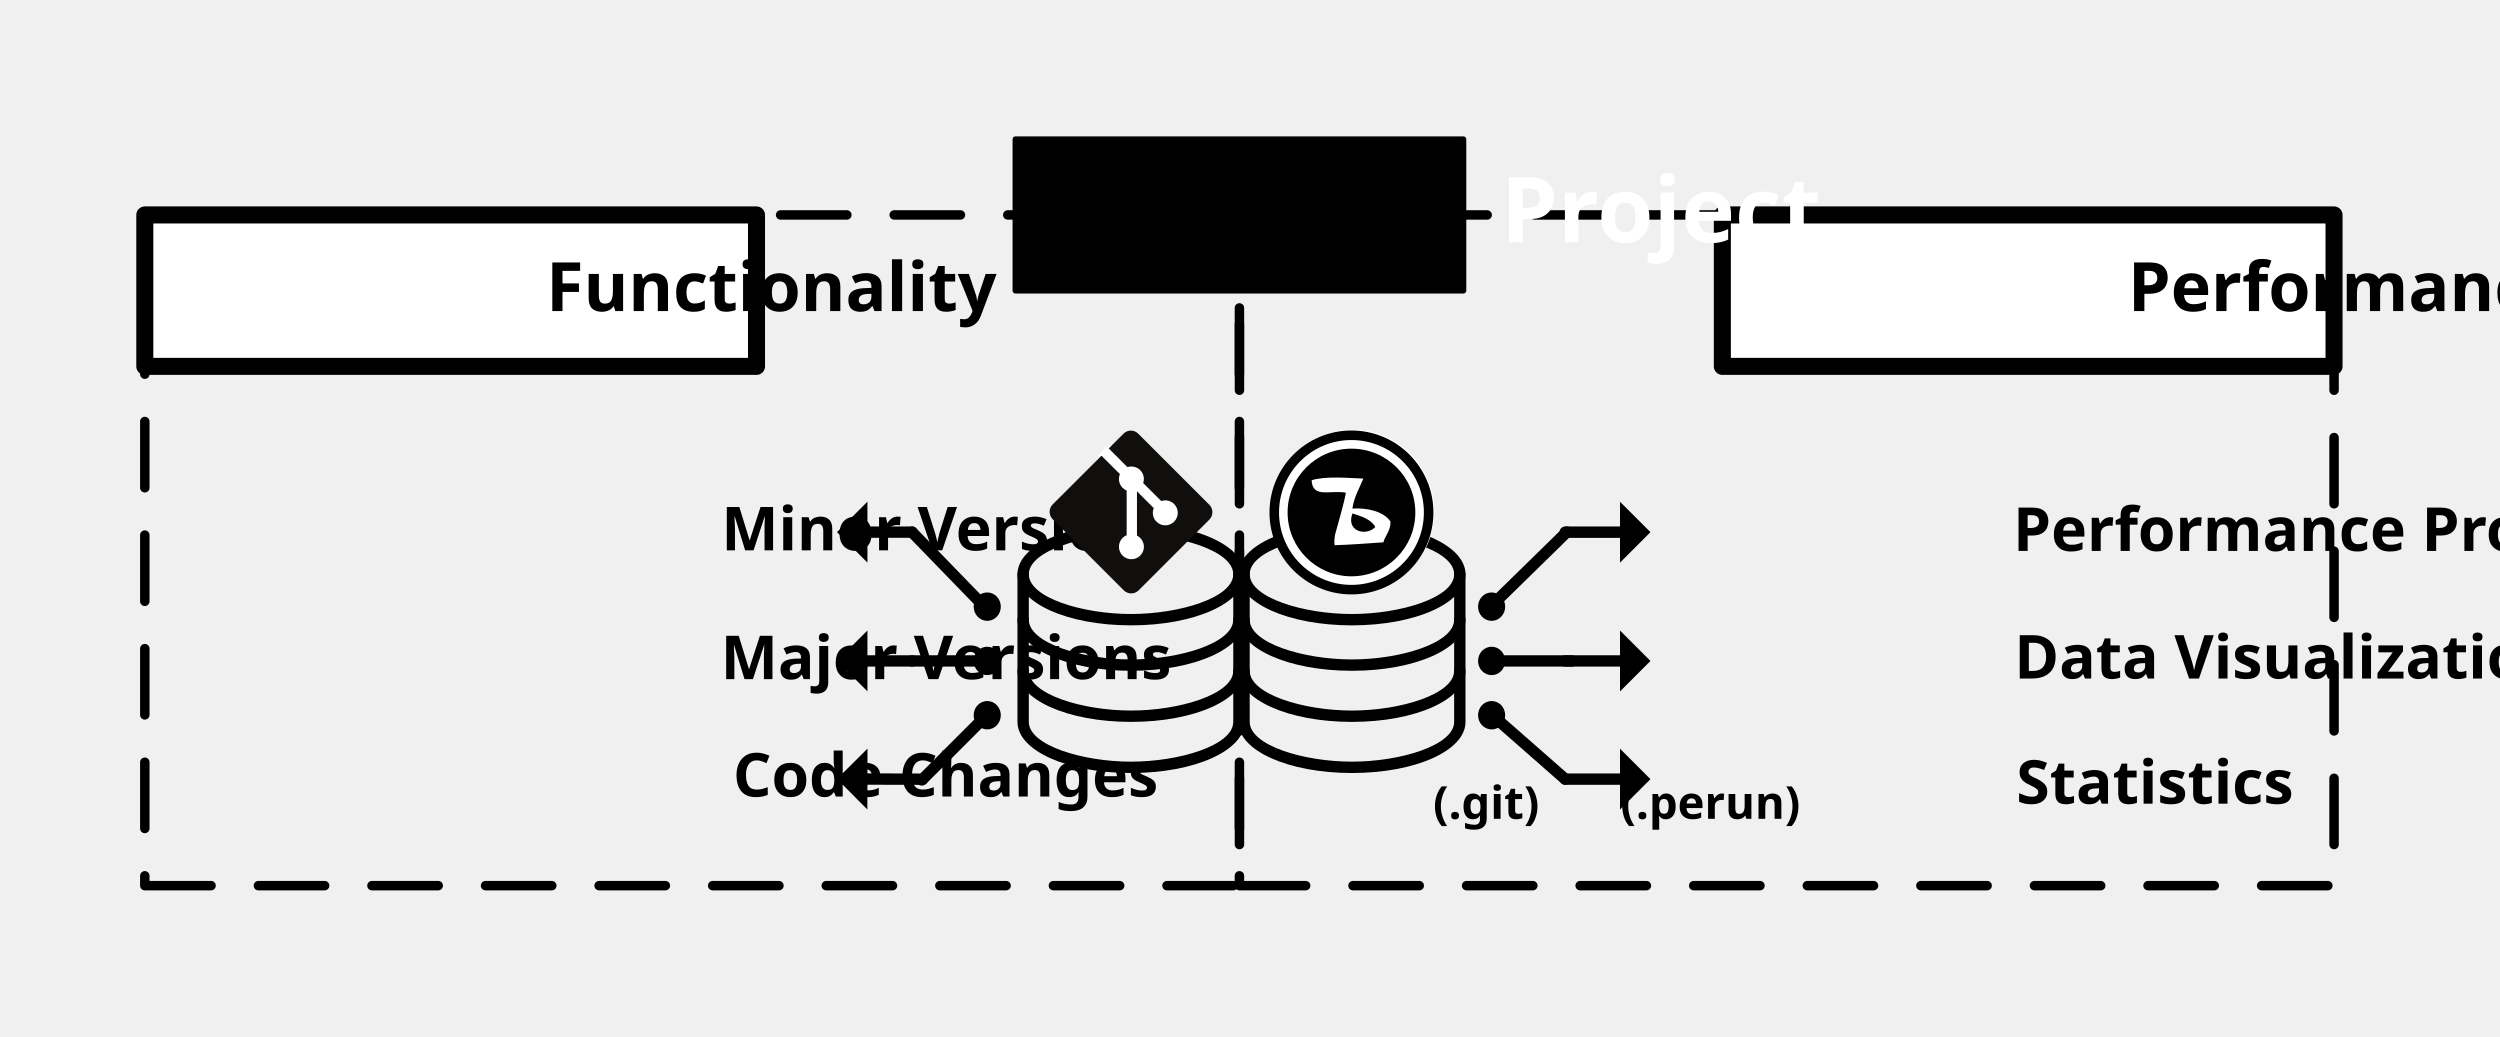
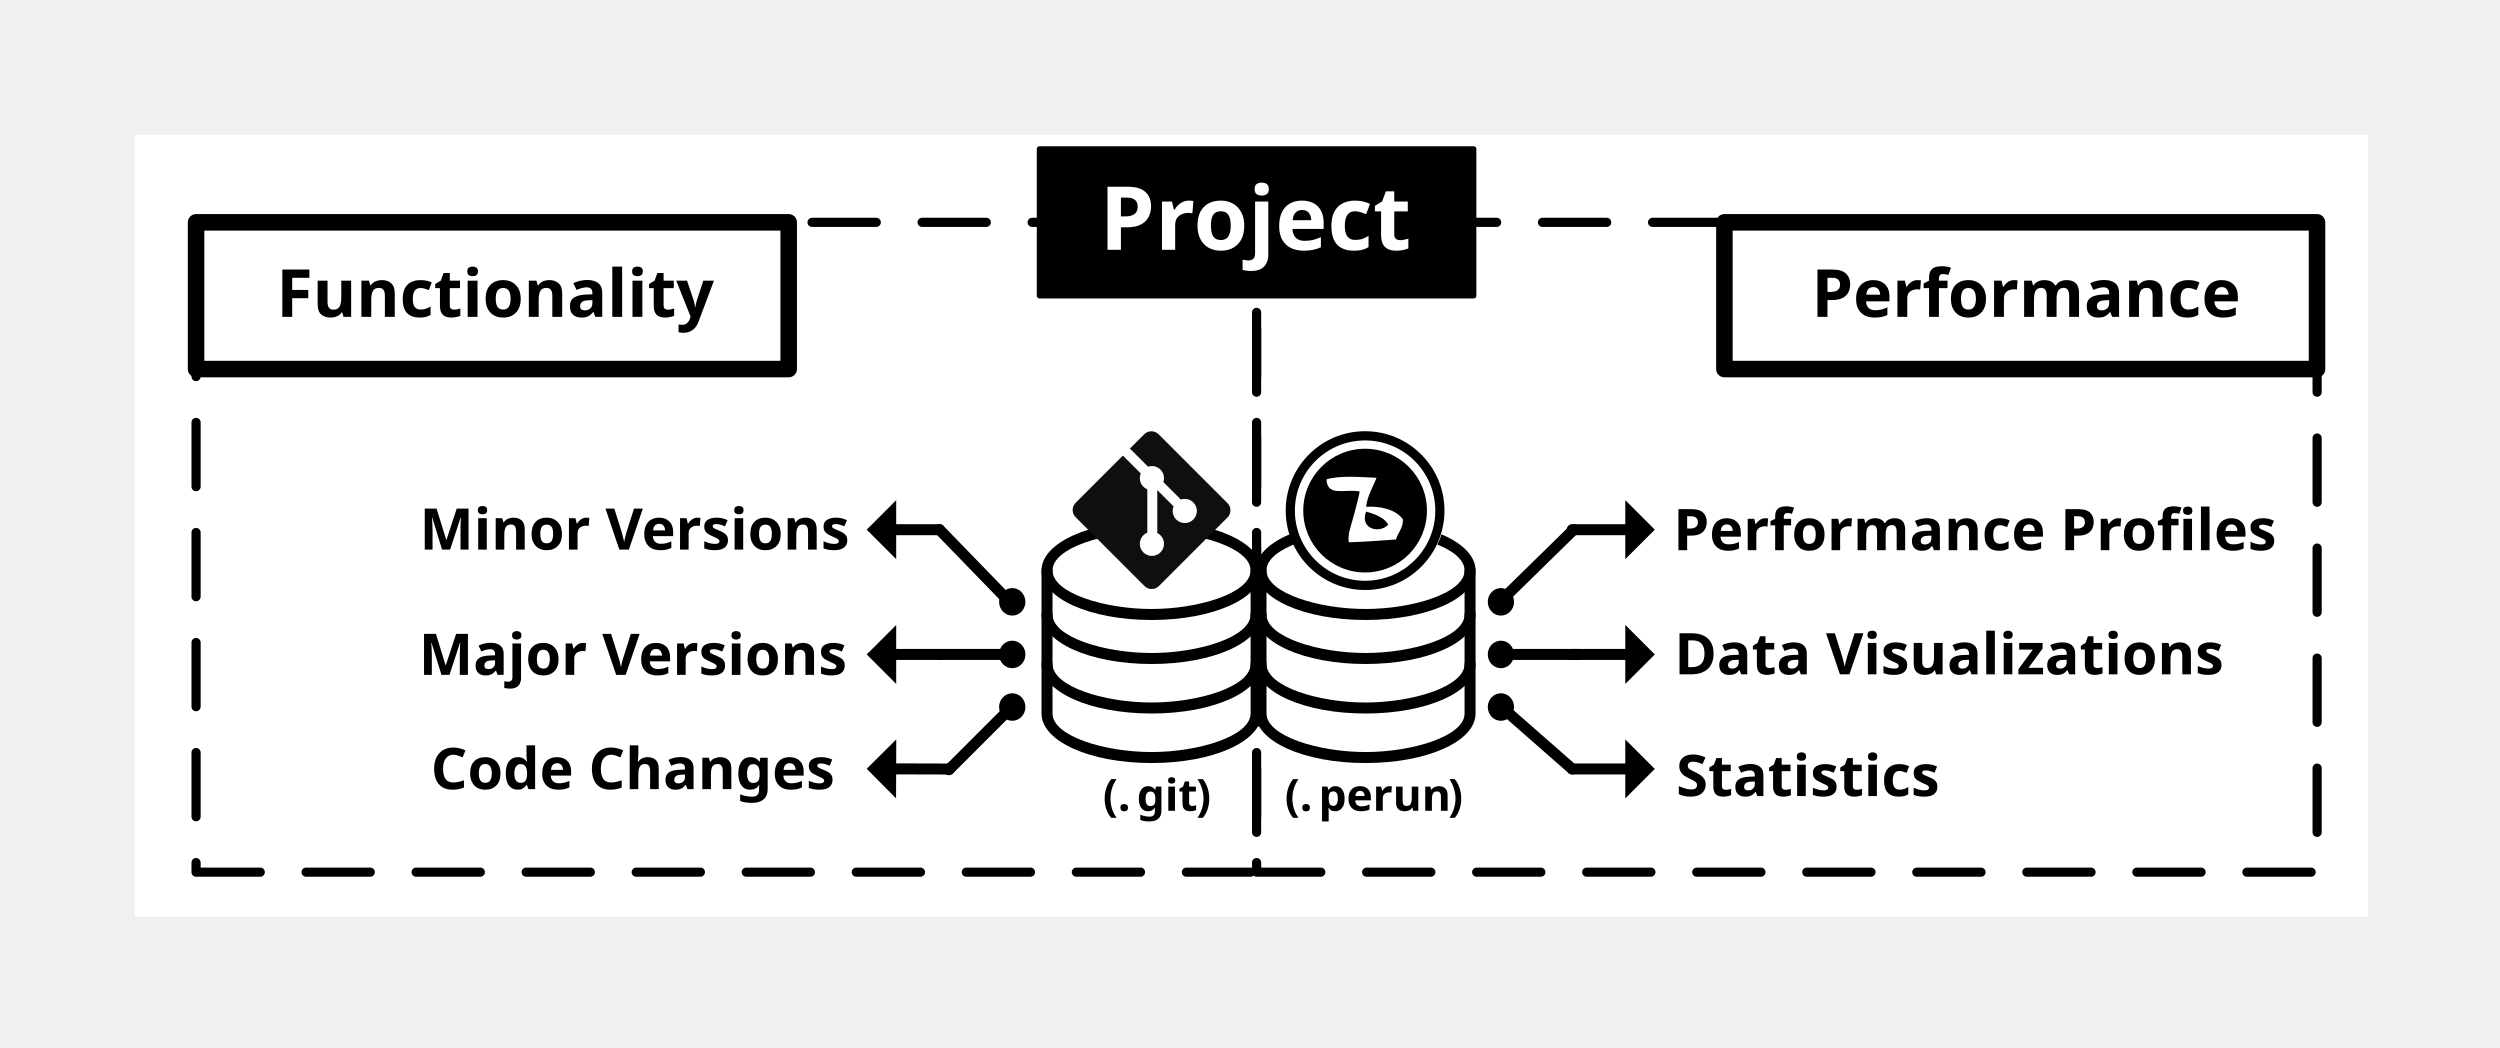
- <svg xmlns="http://www.w3.org/2000/svg" xmlns:ns1="http://schemas.microsoft.com/visio/2003/SVGExtensions/" xmlns:xlink="http://www.w3.org/1999/xlink" width="4.586in" height="1.902in" viewBox="0 0 330.177 136.913" xml:space="preserve" color-interpolation-filters="sRGB" class="st17">
-   <ns1:documentProperties ns1:langID="1033" ns1:metric="true" ns1:viewMarkup="false">
-     <ns1:userDefs>
-       <ns1:ud ns1:nameU="msvSubprocessMaster" ns1:prompt="" ns1:val="VT4(Rectangle)" />
-       <ns1:ud ns1:nameU="msvNoAutoConnect" ns1:val="VT0(1):26" />
-     </ns1:userDefs>
-   </ns1:documentProperties>
-   <style type="text/css">
- 	
- 		.st1 {fill:none;stroke:#000000;stroke-dasharray:8.75,6.25;stroke-linecap:round;stroke-linejoin:round;stroke-width:1.25}
- 		.st2 {fill:none;stroke:none;stroke-linecap:round;stroke-linejoin:round;stroke-width:0.75}
- 		.st3 {fill:#000000;font-family:Tahoma;font-size:0.667em;font-weight:bold}
- 		.st4 {fill:#000000;stroke:none;stroke-linecap:butt;stroke-width:0.75}
- 		.st5 {fill:#ffffff;stroke:none;stroke-linecap:round;stroke-linejoin:round;stroke-width:0.75}
- 		.st6 {fill:#100f0d;stroke:none;stroke-linecap:butt;stroke-width:0.1}
- 		.st7 {stroke:none;stroke-linecap:round;stroke-linejoin:round;stroke-width:0.238}
- 		.st8 {fill:#ffffff;stroke:none;stroke-linecap:butt;stroke-width:0.75}
- 		.st9 {fill:#000000;font-family:Tahoma;font-size:0.5em;font-weight:bold}
- 		.st10 {fill:#000000;stroke:#000000;stroke-linecap:round;stroke-linejoin:round;stroke-width:0.75}
- 		.st11 {stroke:#000000;stroke-linecap:round;stroke-linejoin:round;stroke-width:1.5}
- 		.st12 {marker-start:url(#mrkr2-69);stroke:#000000;stroke-linecap:round;stroke-linejoin:round;stroke-width:1.5}
- 		.st13 {fill:#000000;fill-opacity:1;stroke:#000000;stroke-opacity:1;stroke-width:0.373}
- 		.st14 {fill:#ffffff;stroke:#000000;stroke-linecap:round;stroke-linejoin:round;stroke-width:2.25}
- 		.st15 {fill:#000000;font-family:Tahoma;font-size:0.75em;font-weight:bold}
- 		.st16 {fill:#ffffff;font-family:Tahoma;font-size:1em;font-weight:bold}
- 		.st17 {fill:none;fill-rule:evenodd;font-size:12px;overflow:visible;stroke-linecap:square;stroke-miterlimit:3}
- 	
- 	</style>
-   <defs id="Markers">
-     <g id="lend2">
-       <path d="M 1 1 L 0 0 L 1 -1 L 1 1 " style="stroke:none" />
-     </g>
-     <marker id="mrkr2-69" class="st13" ns1:arrowType="2" ns1:arrowSize="2" ns1:setback="2.44" refX="2.44" orient="auto" markerUnits="strokeWidth" overflow="visible">
-       <use xlink:href="#lend2" transform="scale(2.68) " />
-     </marker>
-   </defs>
-   <g ns1:mID="0" ns1:index="1" ns1:groupContext="foregroundPage">
-     <ns1:userDefs>
-       <ns1:ud ns1:nameU="msvThemeOrder" ns1:val="VT0(0):26" />
-     </ns1:userDefs>
-     <ns1:pageProperties ns1:drawingScale="0.0393701" ns1:pageScale="0.0393701" ns1:drawingUnits="24" ns1:shadowOffsetX="9" ns1:shadowOffsetY="-9" />
-     <ns1:layer ns1:name="Flowchart" ns1:index="0" />
-     <ns1:layer ns1:name="Connector" ns1:index="1" />
-     <g id="shape145-1" ns1:mID="145" ns1:groupContext="shape" transform="translate(163.692,-19.9548)">
-       <path d="M0 136.91 L144.57 136.91 L144.57 48.33 L0 48.33 L0 136.91 Z" class="st1" />
-     </g>
-     <g id="group238-3" transform="translate(43.9282,-18.375)" ns1:mID="238" ns1:groupContext="group">
-       <g id="shape185-4" ns1:mID="185" ns1:groupContext="shape" transform="translate(7.99361E-15,-38.2694)">
-         <ns1:textBlock ns1:margins="rect(4,4,4,4)" ns1:tabSpace="42.5197" />
-         <ns1:textRect cx="35.433" cy="126.913" width="70.87" height="20" />
-         <rect x="0" y="116.913" width="70.866" height="20" class="st2" />
-         <text x="5.56" y="129.31" class="st3" ns1:langID="1033">
-           <ns1:paragraph ns1:horizAlign="1" />
-           <ns1:tabList />Minor Versions</text>
+ <svg xmlns="http://www.w3.org/2000/svg" version="1.1" width="340.8pt" height="142.8pt" viewBox="0 0 340.8 142.8">
+   <g enable-background="new">
+     <g>
+       <g id="Layer-1" data-name="P">
+         <path transform="matrix(1,0,0,-1,0,142.8)" d="M 18.375 17.842 L 322.815 17.842 L 322.815 124.422 L 18.375 124.422 Z " fill="#ffffff" fill-rule="evenodd" />
      </g>
-       <g id="shape186-7" ns1:mID="186" ns1:groupContext="shape" transform="translate(7.99361E-15,-21.2598)">
-         <ns1:textBlock ns1:margins="rect(4,4,4,4)" ns1:tabSpace="42.5197" />
-         <ns1:textRect cx="35.433" cy="126.913" width="70.87" height="20" />
-         <rect x="0" y="116.913" width="70.866" height="20" class="st2" />
-         <text x="5.48" y="129.31" class="st3" ns1:langID="1033">
-           <ns1:paragraph ns1:horizAlign="1" />
-           <ns1:tabList />Major Versions</text>
+       <g id="Layer-1" data-name="P">
+         <path transform="matrix(1,0,0,-1,0,142.8)" stroke-width="1.25" stroke-linecap="round" stroke-dasharray="8.75,6.25" stroke-linejoin="round" fill="none" stroke="#000000" d="M 171.3 23.907 L 315.87 23.907 L 315.87 112.49 L 171.3 112.49 Z " />
      </g>
-       <g id="shape187-10" ns1:mID="187" ns1:groupContext="shape" transform="translate(7.99361E-15,-5.74803)">
-         <ns1:textBlock ns1:margins="rect(4,4,4,4)" ns1:tabSpace="42.5197" />
-         <ns1:textRect cx="35.433" cy="126.913" width="70.87" height="20" />
-         <rect x="0" y="116.913" width="70.866" height="20" class="st2" />
-         <text x="7.09" y="129.31" class="st3" ns1:langID="1033">
-           <ns1:paragraph ns1:horizAlign="1" />
-           <ns1:tabList />Code Changes</text>
+       <g id="Layer-1" data-name="P">
+         <text xml:space="preserve" transform="matrix(1 0 -0 1 0 142.8)" font-size="7.825" font-family="Tahoma" font-weight="bold">
+           <tspan y="-67.875" x="57.2 64.391 66.786 71.582 76.974 79.971 82.365 87.757 92.546 96.137 100.331 102.726 107.523 112.914">Minor Versions</tspan>
+         </text>
+         <text xml:space="preserve" transform="matrix(1 0 -0 1 0 142.8)" font-size="7.85" font-family="Tahoma" font-weight="bold">
+           <tspan y="-50.8" x="57.1 64.314 69.134 72.148 76.992 80.587 83.005 88.421 93.241 96.264 100.479 102.897 107.74 113.141">Major Versions</tspan>
+         </text>
+         <text xml:space="preserve" transform="matrix(1 0 -0 1 0 142.8)" font-size="7.85" font-family="Tahoma" font-weight="bold">
+           <tspan y="-35.225" x="58.725 64.118 68.914 74.307 78.507 80.901 86.294 91.687 96.476 101.272 106.665 111.453">Code Changes</tspan>
+         </text>
+         <path transform="matrix(1,0,0,-1,0,142.8)" d="M 156.98 58.283 C 148.57 58.283 141.98 61.247 141.98 65.033 C 141.98 68.818 148.57 71.783 156.98 71.783 C 165.39 71.783 171.98 68.818 171.98 65.033 C 171.98 61.247 165.39 58.283 156.98 58.283 Z M 156.98 70.283 C 150.59 70.283 143.48 68.126 143.48 65.033 C 143.48 61.939 150.59 59.783 156.98 59.783 C 163.37 59.783 170.48 61.939 170.48 65.033 C 170.48 68.126 163.37 70.283 156.98 70.283 Z " fill-rule="evenodd" />
+         <path transform="matrix(1,0,0,-1,0,142.8)" d="M 156.98 52.283 C 148.57 52.283 141.98 55.247 141.98 59.033 L 141.98 65.033 C 141.98 65.447 142.32 65.783 142.73 65.783 C 143.15 65.783 143.48 65.447 143.48 65.033 L 143.48 59.033 C 143.48 55.939 150.59 53.783 156.98 53.783 C 163.37 53.783 170.48 55.939 170.48 59.033 L 170.48 65.033 C 170.48 65.447 170.82 65.783 171.23 65.783 C 171.65 65.783 171.98 65.447 171.98 65.033 L 171.98 59.033 C 171.98 55.247 165.39 52.283 156.98 52.283 Z " fill-rule="evenodd" />
+         <path transform="matrix(1,0,0,-1,0,142.8)" d="M 156.98 45.533 C 148.57 45.533 141.98 48.497 141.98 52.283 L 141.98 59.033 C 141.98 59.447 142.32 59.783 142.73 59.783 C 143.15 59.783 143.48 59.447 143.48 59.033 L 143.48 52.283 C 143.48 49.189 150.59 47.033 156.98 47.033 C 163.37 47.033 170.48 49.189 170.48 52.283 L 170.48 59.033 C 170.48 59.447 170.82 59.783 171.23 59.783 C 171.65 59.783 171.98 59.447 171.98 59.033 L 171.98 52.283 C 171.98 48.497 165.39 45.533 156.98 45.533 Z " fill-rule="evenodd" />
+         <path transform="matrix(1,0,0,-1,0,142.8)" d="M 156.98 38.783 C 148.57 38.783 141.98 41.747 141.98 45.533 L 141.98 52.283 C 141.98 52.697 142.32 53.033 142.73 53.033 C 143.15 53.033 143.48 52.697 143.48 52.283 L 143.48 45.533 C 143.48 42.439 150.59 40.283 156.98 40.283 C 163.37 40.283 170.48 42.439 170.48 45.533 L 170.48 52.283 C 170.48 52.697 170.82 53.033 171.23 53.033 C 171.65 53.033 171.98 52.697 171.98 52.283 L 171.98 45.533 C 171.98 41.747 165.39 38.783 156.98 38.783 Z " fill-rule="evenodd" />
+         <path transform="matrix(1,0,0,-1,0,142.8)" d="M 186.15 58.283 C 177.74 58.283 171.15 61.247 171.15 65.033 C 171.15 68.818 177.74 71.783 186.15 71.783 C 194.56 71.783 201.15 68.818 201.15 65.033 C 201.15 61.247 194.56 58.283 186.15 58.283 Z M 186.15 70.283 C 179.77 70.283 172.65 68.126 172.65 65.033 C 172.65 61.939 179.77 59.783 186.15 59.783 C 192.54 59.783 199.65 61.939 199.65 65.033 C 199.65 68.126 192.54 70.283 186.15 70.283 Z " fill-rule="evenodd" />
+         <path transform="matrix(1,0,0,-1,0,142.8)" d="M 186.15 52.283 C 177.74 52.283 171.15 55.247 171.15 59.033 L 171.15 65.033 C 171.15 65.447 171.49 65.783 171.9 65.783 C 172.32 65.783 172.65 65.447 172.65 65.033 L 172.65 59.033 C 172.65 55.939 179.77 53.783 186.15 53.783 C 192.54 53.783 199.65 55.939 199.65 59.033 L 199.65 65.033 C 199.65 65.447 199.99 65.783 200.4 65.783 C 200.82 65.783 201.15 65.447 201.15 65.033 L 201.15 59.033 C 201.15 55.247 194.56 52.283 186.15 52.283 Z " fill-rule="evenodd" />
+         <path transform="matrix(1,0,0,-1,0,142.8)" d="M 186.15 45.533 C 177.74 45.533 171.15 48.497 171.15 52.283 L 171.15 59.033 C 171.15 59.447 171.49 59.783 171.9 59.783 C 172.32 59.783 172.65 59.447 172.65 59.033 L 172.65 52.283 C 172.65 49.189 179.77 47.033 186.15 47.033 C 192.54 47.033 199.65 49.189 199.65 52.283 L 199.65 59.033 C 199.65 59.447 199.99 59.783 200.4 59.783 C 200.82 59.783 201.15 59.447 201.15 59.033 L 201.15 52.283 C 201.15 48.497 194.56 45.533 186.15 45.533 Z " fill-rule="evenodd" />
+         <path transform="matrix(1,0,0,-1,0,142.8)" d="M 186.15 38.783 C 177.74 38.783 171.15 41.747 171.15 45.533 L 171.15 52.283 C 171.15 52.697 171.49 53.033 171.9 53.033 C 172.32 53.033 172.65 52.697 172.65 52.283 L 172.65 45.533 C 172.65 42.439 179.77 40.283 186.15 40.283 C 192.54 40.283 199.65 42.439 199.65 45.533 L 199.65 52.283 C 199.65 52.697 199.99 53.033 200.4 53.033 C 200.82 53.033 201.15 52.697 201.15 52.283 L 201.15 45.533 C 201.15 41.747 194.56 38.783 186.15 38.783 Z " fill-rule="evenodd" />
+         <path transform="matrix(1,0,0,-1,0,142.8)" d="M 157.14 82.12 C 152.83 83.125 152.03 80.108 151.97 76.869 C 151.9 73.113 152.81 69.059 154.7 67.531 C 156.63 65.982 159.56 67.027 161.99 69.353 C 163.54 70.836 164.88 72.84 164.72 74.592 C 164.43 77.87 158.87 80.264 157.14 82.12 Z " fill="#ffffff" fill-rule="evenodd" />
+         <path transform="matrix(1,0,0,-1,0,142.8)" d="M 167.33 74.214 L 157.94 83.603 C 157.4 84.144 156.52 84.144 155.98 83.603 L 154.03 81.653 L 156.5 79.18 C 157.08 79.374 157.74 79.244 158.19 78.786 C 158.66 78.325 158.78 77.66 158.59 77.083 L 160.97 74.7 C 161.55 74.898 162.21 74.77 162.67 74.308 C 163.32 73.665 163.32 72.622 162.67 71.978 C 162.03 71.334 160.99 71.334 160.34 71.978 C 159.86 72.463 159.74 73.174 159.98 73.77 L 157.76 75.993 L 157.76 70.144 C 157.92 70.066 158.06 69.962 158.19 69.832 C 158.84 69.188 158.84 68.146 158.19 67.501 C 157.55 66.858 156.51 66.858 155.86 67.501 C 155.22 68.146 155.22 69.188 155.86 69.832 C 156.02 69.991 156.21 70.111 156.4 70.192 L 156.4 76.096 C 156.21 76.176 156.02 76.295 155.86 76.455 C 155.38 76.943 155.26 77.658 155.51 78.257 L 153.07 80.695 L 146.63 74.258 C 146.09 73.716 146.09 72.839 146.63 72.299 L 156.02 62.91 C 156.56 62.369 157.44 62.369 157.98 62.91 L 167.33 72.255 C 167.87 72.796 167.87 73.673 167.33 74.214 Z " fill="#100f0d" fill-rule="evenodd" />
+         <path transform="matrix(1,0,0,-1,0,142.8)" d="M 197.04 73.319 C 197.04 79.297 192.19 84.144 186.22 84.144 C 180.24 84.144 175.39 79.297 175.39 73.319 C 175.39 67.341 180.24 62.495 186.22 62.495 C 192.19 62.495 197.04 67.341 197.04 73.319 Z " fill="#ffffff" fill-rule="evenodd" />
+         <path transform="matrix(1,0,0,-1,0,142.8)" d="M 186.09 84.018 C 180.11 84.018 175.27 79.171 175.27 73.193 C 175.27 67.215 180.11 62.369 186.09 62.369 C 192.07 62.369 196.91 67.215 196.91 73.193 C 196.91 79.171 192.07 84.018 186.09 84.018 Z M 186.09 63.628 C 180.81 63.628 176.52 67.911 176.52 73.194 C 176.52 78.476 180.81 82.759 186.09 82.759 C 191.37 82.759 195.66 78.476 195.66 73.193 C 195.66 67.91 191.37 63.628 186.09 63.628 Z " fill-rule="evenodd" />
+         <path transform="matrix(1,0,0,-1,0,142.8)" d="M 186.22 73.067 C 185.34 70.669 188.04 70.013 189.24 71.27 C 188.72 72.309 187.23 72.757 186.22 73.067 Z M 186.09 81.626 C 181.43 81.626 177.66 77.851 177.66 73.193 C 177.66 68.536 181.43 64.761 186.09 64.761 C 190.75 64.761 194.52 68.536 194.52 73.193 C 194.52 77.851 190.75 81.626 186.09 81.626 Z M 190.31 69.257 C 188.29 69.121 186.09 68.933 183.87 68.874 C 183.8 69.306 183.84 69.755 183.9 70.199 C 184.34 71.836 185.05 74.175 185.35 75.799 C 183.32 76.2 180.95 75.008 180.82 77.453 C 182.71 78.03 185.66 77.742 187.65 77.669 C 187.23 76.549 186.42 75.281 186.22 73.715 C 188.16 73.834 190.34 73.341 191.25 71.989 C 191.29 70.772 190.46 70.042 190.31 69.257 Z " fill-rule="evenodd" />
+         <text xml:space="preserve" transform="matrix(1 0 -0 1 0 142.8)" font-size="6.025" font-family="Tahoma" font-weight="bold">
+           <tspan y="-32.275" x="150.35 153.375">(.</tspan>
+         </text>
+         <text xml:space="preserve" transform="matrix(1 0 -0 1 0 142.8)" font-size="6.025" font-family="Tahoma" font-weight="bold">
+           <tspan y="-32.275" x="154.98 158.583 160.384">git</tspan>
+         </text>
+         <text xml:space="preserve" transform="matrix(1 0 -0 1 0 142.8)" font-size="6.025" font-family="Tahoma" font-weight="bold">
+           <tspan y="-32.275" x="163.05">)</tspan>
+         </text>
+         <text xml:space="preserve" transform="matrix(1 0 -0 1 0 142.8)" font-size="6.025" font-family="Tahoma" font-weight="bold">
+           <tspan y="-32.275" x="175.15 178.15">(.</tspan>
+         </text>
+         <text xml:space="preserve" transform="matrix(1 0 -0 1 0 142.8)" font-size="6.025" font-family="Tahoma" font-weight="bold">
+           <tspan y="-32.275" x="179.75 183.353 186.95 189.944 193.547">perun</tspan>
+         </text>
+         <text xml:space="preserve" transform="matrix(1 0 -0 1 0 142.8)" font-size="6.025" font-family="Tahoma" font-weight="bold">
+           <tspan y="-32.275" x="197.4">)</tspan>
+         </text>
+         <path transform="matrix(1,0,0,-1,0,142.8)" d="M 139.41 60.757 C 139.41 61.586 138.77 62.258 137.99 62.258 C 137.21 62.258 136.57 61.586 136.57 60.757 C 136.57 59.929 137.21 59.257 137.99 59.257 C 138.77 59.257 139.41 59.929 139.41 60.757 Z " fill-rule="evenodd" />
+         <path transform="matrix(1,0,0,-1,0,142.8)" stroke-width=".75" stroke-linecap="round" stroke-linejoin="round" fill="none" stroke="#000000" d="M 139.41 60.757 C 139.41 61.586 138.77 62.258 137.99 62.258 C 137.21 62.258 136.57 61.586 136.57 60.757 C 136.57 59.929 137.21 59.257 137.99 59.257 C 138.77 59.257 139.41 59.929 139.41 60.757 Z " />
+         <path transform="matrix(1,0,0,-1,0,142.8)" stroke-width="1.5" stroke-linecap="round" stroke-linejoin="round" fill="none" stroke="#000000" d="M 136.81 61.588 L 128.07 70.595 " />
+         <path transform="matrix(1,0,0,-1,0,142.8)" stroke-width="1.5" stroke-linecap="round" stroke-linejoin="round" fill="none" stroke="#000000" d="M 121.36 70.595 L 128.07 70.595 " />
+         <path transform="matrix(1,0,0,-1,0,142.8)" d="M 122.17 66.575 L 118.15 70.595 L 122.17 74.615 L 122.17 66.575 Z " fill-rule="evenodd" />
+         <path transform="matrix(1,0,0,-1,0,142.8)" d="M 139.41 53.587 C 139.41 54.416 138.77 55.088 137.99 55.088 C 137.21 55.088 136.57 54.416 136.57 53.587 C 136.57 52.759 137.21 52.087 137.99 52.087 C 138.77 52.087 139.41 52.759 139.41 53.587 Z " fill-rule="evenodd" />
+         <path transform="matrix(1,0,0,-1,0,142.8)" stroke-width=".75" stroke-linecap="round" stroke-linejoin="round" fill="none" stroke="#000000" d="M 139.41 53.587 C 139.41 54.416 138.77 55.088 137.99 55.088 C 137.21 55.088 136.57 54.416 136.57 53.587 C 136.57 52.759 137.21 52.087 137.99 52.087 C 138.77 52.087 139.41 52.759 139.41 53.587 Z " />
+         <path transform="matrix(1,0,0,-1,0,142.8)" d="M 139.41 46.417 C 139.41 47.246 138.77 47.918 137.99 47.918 C 137.21 47.918 136.57 47.246 136.57 46.417 C 136.57 45.589 137.21 44.917 137.99 44.917 C 138.77 44.917 139.41 45.589 139.41 46.417 Z " fill-rule="evenodd" />
+         <path transform="matrix(1,0,0,-1,0,142.8)" stroke-width=".75" stroke-linecap="round" stroke-linejoin="round" fill="none" stroke="#000000" d="M 139.41 46.417 C 139.41 47.246 138.77 47.918 137.99 47.918 C 137.21 47.918 136.57 47.246 136.57 46.417 C 136.57 45.589 137.21 44.917 137.99 44.917 C 138.77 44.917 139.41 45.589 139.41 46.417 Z " />
+         <path transform="matrix(1,0,0,-1,0,142.8)" stroke-width="1.5" stroke-linecap="round" stroke-linejoin="round" fill="none" stroke="#000000" d="M 121.36 53.587 L 128.07 53.587 " />
+         <path transform="matrix(1,0,0,-1,0,142.8)" d="M 122.17 49.567 L 118.15 53.587 L 122.17 57.607 L 122.17 49.567 Z " fill-rule="evenodd" />
+         <path transform="matrix(1,0,0,-1,0,142.8)" stroke-width="1.5" stroke-linecap="round" stroke-linejoin="round" fill="none" stroke="#000000" d="M 121.36 37.988 L 129.45 37.966 " />
+         <path transform="matrix(1,0,0,-1,0,142.8)" d="M 122.15 33.966 L 118.15 37.997 L 122.18 42.006 L 122.15 33.966 Z " fill-rule="evenodd" />
+         <path transform="matrix(1,0,0,-1,0,142.8)" stroke-width="1.5" stroke-linecap="round" stroke-linejoin="round" fill="none" stroke="#000000" d="M 137.99 46.501 L 129.36 37.874 " />
+         <path transform="matrix(1,0,0,-1,0,142.8)" stroke-width="1.5" stroke-linecap="round" stroke-linejoin="round" fill="none" stroke="#000000" d="M 137.99 53.587 L 128.07 53.587 " />
+         <text xml:space="preserve" transform="matrix(1 0 -0 1 0 142.8)" font-size="7.825" font-family="Tahoma" font-weight="bold">
+           <tspan y="-67.8" x="228.1 233.491 238.28 241.277 244.869 249.666 253.257 260.456 265.245 270.637 274.831 279.62 282.014 286.811 290.403 295.199 298.791 301.185 303.58 307.782">Performance Profiles</tspan>
+         </text>
+         <text xml:space="preserve" transform="matrix(1 0 -0 1 0 142.8)" font-size="7.825" font-family="Tahoma" font-weight="bold">
+           <tspan y="-50.875" x="228.25 234.244 239.033 242.625 247.413 249.808 255.199 257.594 261.193 266.585 271.374 273.768 276.163 280.357 285.146 288.143 291.132 295.928 300.725">Data Visualizations</tspan>
+         </text>
+         <text xml:space="preserve" transform="matrix(1 0 -0 1 0 142.8)" font-size="7.85" font-family="Tahoma" font-weight="bold">
+           <tspan y="-34.275" x="228.5 233.296 236.892 241.68 245.275 247.67 251.273 254.868 257.262 261.454">Statistics</tspan>
+         </text>
+         <path transform="matrix(1,0,0,-1,0,142.8)" d="M 206.02 60.757 C 206.02 61.586 205.39 62.258 204.6 62.258 C 203.82 62.258 203.19 61.586 203.19 60.757 C 203.19 59.929 203.82 59.257 204.6 59.257 C 205.39 59.257 206.02 59.929 206.02 60.757 Z " fill-rule="evenodd" />
+         <path transform="matrix(1,0,0,-1,0,142.8)" stroke-width=".75" stroke-linecap="round" stroke-linejoin="round" fill="none" stroke="#000000" d="M 206.02 60.757 C 206.02 61.586 205.39 62.258 204.6 62.258 C 203.82 62.258 203.19 61.586 203.19 60.757 C 203.19 59.929 203.82 59.257 204.6 59.257 C 205.39 59.257 206.02 59.929 206.02 60.757 Z " />
+         <path transform="matrix(1,0,0,-1,0,142.8)" stroke-width="1.5" stroke-linecap="round" stroke-linejoin="round" fill="none" stroke="#000000" d="M 204.84 61.119 L 214.52 70.595 " />
+         <path transform="matrix(1,0,0,-1,0,142.8)" stroke-width="1.5" stroke-linecap="round" stroke-linejoin="round" fill="none" stroke="#000000" d="M 222.36 70.595 L 214.32 70.595 " />
+         <path transform="matrix(1,0,0,-1,0,142.8)" d="M 221.56 74.615 L 225.58 70.595 L 221.56 66.575 L 221.56 74.615 Z " fill-rule="evenodd" />
+         <path transform="matrix(1,0,0,-1,0,142.8)" d="M 206.02 53.587 C 206.02 54.416 205.39 55.088 204.6 55.088 C 203.82 55.088 203.19 54.416 203.19 53.587 C 203.19 52.759 203.82 52.087 204.6 52.087 C 205.39 52.087 206.02 52.759 206.02 53.587 Z " fill-rule="evenodd" />
+         <path transform="matrix(1,0,0,-1,0,142.8)" stroke-width=".75" stroke-linecap="round" stroke-linejoin="round" fill="none" stroke="#000000" d="M 206.02 53.587 C 206.02 54.416 205.39 55.088 204.6 55.088 C 203.82 55.088 203.19 54.416 203.19 53.587 C 203.19 52.759 203.82 52.087 204.6 52.087 C 205.39 52.087 206.02 52.759 206.02 53.587 Z " />
+         <path transform="matrix(1,0,0,-1,0,142.8)" d="M 206.02 46.417 C 206.02 47.246 205.39 47.918 204.6 47.918 C 203.82 47.918 203.19 47.246 203.19 46.417 C 203.19 45.589 203.82 44.917 204.6 44.917 C 205.39 44.917 206.02 45.589 206.02 46.417 Z " fill-rule="evenodd" />
+         <path transform="matrix(1,0,0,-1,0,142.8)" stroke-width=".75" stroke-linecap="round" stroke-linejoin="round" fill="none" stroke="#000000" d="M 206.02 46.417 C 206.02 47.246 205.39 47.918 204.6 47.918 C 203.82 47.918 203.19 47.246 203.19 46.417 C 203.19 45.589 203.82 44.917 204.6 44.917 C 205.39 44.917 206.02 45.589 206.02 46.417 Z " />
+         <path transform="matrix(1,0,0,-1,0,142.8)" stroke-width="1.5" stroke-linecap="round" stroke-linejoin="round" fill="none" stroke="#000000" d="M 204.6 46.501 L 214.32 37.978 " />
+         <path transform="matrix(1,0,0,-1,0,142.8)" stroke-width="1.5" stroke-linecap="round" stroke-linejoin="round" fill="none" stroke="#000000" d="M 222.36 53.587 L 214.32 53.587 " />
+         <path transform="matrix(1,0,0,-1,0,142.8)" d="M 221.56 57.607 L 225.58 53.587 L 221.56 49.567 L 221.56 57.607 Z " fill-rule="evenodd" />
+         <path transform="matrix(1,0,0,-1,0,142.8)" stroke-width="1.5" stroke-linecap="round" stroke-linejoin="round" fill="none" stroke="#000000" d="M 222.36 37.978 L 214.32 37.978 " />
+         <path transform="matrix(1,0,0,-1,0,142.8)" d="M 221.56 41.998 L 225.58 37.978 L 221.56 33.958 L 221.56 41.998 Z " fill-rule="evenodd" />
+         <path transform="matrix(1,0,0,-1,0,142.8)" stroke-width="1.5" stroke-linecap="round" stroke-linejoin="round" fill="none" stroke="#000000" d="M 215.2 53.587 L 205.28 53.587 " />
      </g>
-       <g id="group192-13" transform="translate(90.4488,-2.2064)" ns1:mID="192" ns1:groupContext="group">
-         <g id="group59-14" transform="translate(0,-14.2486)" ns1:mID="59" ns1:groupContext="group">
-           <g id="group60-15" ns1:mID="60" ns1:groupContext="group">
-             <g id="group61-16" ns1:mID="61" ns1:groupContext="group">
-               <g id="shape62-17" ns1:mID="62" ns1:groupContext="shape" transform="translate(0,-19.5)">
-                 <path d="M15 136.91 C6.59 136.91 0 133.95 0 130.16 C0 126.38 6.59 123.41 15 123.41 C23.41 123.41             30 126.38 30 130.16 C30 133.95 23.41 136.91 15 136.91 ZM15 124.91 C8.61 124.91 1.5 127.07             1.5 130.16 C1.5 133.26 8.61 135.41 15 135.41 C21.39 135.41 28.5 133.26 28.5 130.16 C28.5             127.07 21.39 124.91 15 124.91 Z" class="st4" />
-               </g>
-               <g id="shape63-19" ns1:mID="63" ns1:groupContext="shape" transform="translate(0,-13.5)">
-                 <path d="M15 136.91 C6.59 136.91 0 133.95 0 130.16 L0 124.16 C0 123.75 0.34 123.41 0.75 123.41 C1.16             123.41 1.5 123.75 1.5 124.16 L1.5 130.16 C1.5 133.26 8.61 135.41 15 135.41 C21.39 135.41             28.5 133.26 28.5 130.16 L28.5 124.16 C28.5 123.75 28.84 123.41 29.25 123.41 C29.66 123.41             30 123.75 30 124.16 L30 130.16 C30 133.95 23.41 136.91 15 136.91 Z" class="st4" />
-               </g>
-               <g id="shape64-21" ns1:mID="64" ns1:groupContext="shape" transform="translate(0,-6.75)">
-                 <path d="M15 136.91 C6.59 136.91 0 133.95 0 130.16 L0 123.41 C0 123 0.34 122.66 0.75 122.66 C1.16             122.66 1.5 123 1.5 123.41 L1.5 130.16 C1.5 133.26 8.61 135.41 15 135.41 C21.39 135.41             28.5 133.26 28.5 130.16 L28.5 123.41 C28.5 123 28.84 122.66 29.25 122.66 C29.66 122.66             30 123 30 123.41 L30 130.16 C30 133.95 23.41 136.91 15 136.91 Z" class="st4" />
-               </g>
-               <g id="shape65-23" ns1:mID="65" ns1:groupContext="shape">
-                 <path d="M15 136.91 C6.59 136.91 0 133.95 0 130.16 L0 123.41 C0 123 0.34 122.66 0.75 122.66 C1.16             122.66 1.5 123 1.5 123.41 L1.5 130.16 C1.5 133.26 8.61 135.41 15 135.41 C21.39 135.41             28.5 133.26 28.5 130.16 L28.5 123.41 C28.5 123 28.84 122.66 29.25 122.66 C29.66 122.66             30 123 30 123.41 L30 130.16 C30 133.95 23.41 136.91 15 136.91 Z" class="st4" />
-               </g>
-             </g>
-           </g>
-           <g id="group66-25" transform="translate(29.1732,0)" ns1:mID="66" ns1:groupContext="group">
-             <g id="group67-26" ns1:mID="67" ns1:groupContext="group">
-               <g id="shape68-27" ns1:mID="68" ns1:groupContext="shape" transform="translate(0,-19.5)">
-                 <path d="M15 136.91 C6.59 136.91 0 133.95 0 130.16 C0 126.38 6.59 123.41 15 123.41 C23.41 123.41             30 126.38 30 130.16 C30 133.95 23.41 136.91 15 136.91 ZM15 124.91 C8.61 124.91 1.5 127.07             1.5 130.16 C1.5 133.26 8.61 135.41 15 135.41 C21.39 135.41 28.5 133.26 28.5 130.16 C28.5             127.07 21.39 124.91 15 124.91 Z" class="st4" />
-               </g>
-               <g id="shape69-29" ns1:mID="69" ns1:groupContext="shape" transform="translate(0,-13.5)">
-                 <path d="M15 136.91 C6.59 136.91 0 133.95 0 130.16 L0 124.16 C0 123.75 0.34 123.41 0.75 123.41 C1.16             123.41 1.5 123.75 1.5 124.16 L1.5 130.16 C1.5 133.26 8.61 135.41 15 135.41 C21.39 135.41             28.5 133.26 28.5 130.16 L28.5 124.16 C28.5 123.75 28.84 123.41 29.25 123.41 C29.66 123.41             30 123.75 30 124.16 L30 130.16 C30 133.95 23.41 136.91 15 136.91 Z" class="st4" />
-               </g>
-               <g id="shape70-31" ns1:mID="70" ns1:groupContext="shape" transform="translate(0,-6.75)">
-                 <path d="M15 136.91 C6.59 136.91 0 133.95 0 130.16 L0 123.41 C0 123 0.34 122.66 0.75 122.66 C1.16             122.66 1.5 123 1.5 123.41 L1.5 130.16 C1.5 133.26 8.61 135.41 15 135.41 C21.39 135.41             28.5 133.26 28.5 130.16 L28.5 123.41 C28.5 123 28.84 122.66 29.25 122.66 C29.66 122.66             30 123 30 123.41 L30 130.16 C30 133.95 23.41 136.91 15 136.91 Z" class="st4" />
-               </g>
-               <g id="shape71-33" ns1:mID="71" ns1:groupContext="shape">
-                 <path d="M15 136.91 C6.59 136.91 0 133.95 0 130.16 L0 123.41 C0 123 0.34 122.66 0.75 122.66 C1.16             122.66 1.5 123 1.5 123.41 L1.5 130.16 C1.5 133.26 8.61 135.41 15 135.41 C21.39 135.41             28.5 133.26 28.5 130.16 L28.5 123.41 C28.5 123 28.84 122.66 29.25 122.66 C29.66 122.66             30 123 30 123.41 L30 130.16 C30 133.95 23.41 136.91 15 136.91 Z" class="st4" />
-               </g>
-             </g>
-           </g>
-           <g id="group72-35" transform="translate(4.11254,-23.5866)" ns1:mID="72" ns1:groupContext="group">
-             <g id="shape73-36" ns1:mID="73" ns1:groupContext="shape" transform="translate(5.87244,-4.46407)">
-               <path d="M5.17 121.63 C0.86 120.62 0.07 123.64 0 126.88 C-0.07 130.63 0.84 134.69 2.74 136.21 C4.66 137.76            7.6 136.72 10.03 134.39 C11.57 132.91 12.92 130.91 12.76 129.15 C12.46 125.88 6.9 123.48            5.17 121.63 Z" class="st5" />
-             </g>
-             <g id="group74-38" ns1:mID="74" ns1:groupContext="group">
-               <g id="group75-39" ns1:mID="75" ns1:groupContext="group">
-                 <g id="shape76-40" ns1:mID="76" ns1:groupContext="shape" transform="translate(0,252.051) scale(1,-1)">
-                   <path d="M21.23 126.98 L11.84 136.37 C11.3 136.91 10.43 136.91 9.89 136.37 L7.94 134.42 L10.41              131.95 C10.98 132.14 11.64 132.01 12.1 131.55 C12.56 131.09 12.69 130.43 12.49 129.85              L14.88 127.47 C15.45 127.67 16.12 127.54 16.58 127.08 C17.22 126.43 17.22 125.39              16.58 124.75 C15.93 124.1 14.89 124.1 14.25 124.75 C13.76 125.23 13.64 125.94 13.89              126.54 L11.67 128.76 L11.67 122.91 C11.82 122.83 11.97 122.73 12.1 122.6 C12.75              121.96 12.75 120.91 12.1 120.27 C11.46 119.63 10.41 119.63 9.77 120.27 C9.13 120.91              9.13 121.96 9.77 122.6 C9.93 122.76 10.11 122.88 10.31 122.96 L10.31 128.86 C10.11              128.94 9.93 129.06 9.77 129.22 C9.28 129.71 9.17 130.43 9.42 131.03 L6.98 133.46              L0.54 127.03 C0 126.49 0 125.61 0.54 125.07 L9.93 115.68 C10.47 115.14 11.35 115.14              11.89 115.68 L21.23 125.02 C21.77 125.56 21.77 126.44 21.23 126.98 Z" class="st6" />
-                 </g>
-               </g>
-               <g id="shape77-42" ns1:mID="77" ns1:groupContext="shape" transform="translate(-81.2964,26.1139) rotate(-45.0052)">
-                 <path d="M0 127.81 C-2.08 128.45 -3.91 128.36 -5.64 128.09 C-6.85 127.9 -8.01 127.63 -8.86 127.89             C-10.32 128.33 -10.84 130.34 -11.11 131.9 C-11.28 132.87 -11.35 133.66 -11.11 134.5             C-10.91 135.22 -10.48 135.97 -9.66 136.41 C-8.26 137.15 -5.7 136.96 -3.87 136.61 C-1.73             136.2 -0.57 135.57 0.32 134.4 C1.7 132.6 2.47 129.51 0 127.81" class="st7" />
-               </g>
-             </g>
-           </g>
-           <g id="group78-45" transform="translate(33.2858,-23.5867)" ns1:mID="78" ns1:groupContext="group">
-             <g id="shape79-46" ns1:mID="79" ns1:groupContext="shape" transform="translate(0.12641,-0.125811)">
-               <ellipse cx="10.824" cy="126.088" rx="10.824" ry="10.824" class="st8" />
-             </g>
-             <g id="shape80-48" ns1:mID="80" ns1:groupContext="shape">
-               <path d="M10.82 115.26 C4.85 115.26 0 120.11 0 126.09 C0 132.07 4.85 136.91 10.82 136.91 C16.8 136.91            21.65 132.07 21.65 126.09 C21.65 120.11 16.8 115.26 10.82 115.26 ZM10.82 135.65 C5.54 135.65            1.26 131.37 1.26 126.09 C1.26 120.81 5.54 116.52 10.82 116.52 C16.11 116.52 20.39 120.81            20.39 126.09 C20.39 131.37 16.11 135.65 10.82 135.65 Z" class="st4" />
-             </g>
-             <g id="shape81-50" ns1:mID="81" ns1:groupContext="shape" transform="translate(2.39131,-2.39131)">
-               <path d="M8.56 128.61 C7.68 131 10.39 131.66 11.58 130.4 C11.06 129.36 9.57 128.92 8.56 128.61 ZM8.43            120.05 C3.78 120.05 0 123.82 0 128.48 C0 133.14 3.78 136.91 8.43 136.91 C13.09 136.91 16.87            133.14 16.87 128.48 C16.87 123.82 13.09 120.05 8.43 120.05 ZM12.66 132.42 C10.64 132.55            8.43 132.74 6.21 132.8 C6.14 132.37 6.19 131.92 6.25 131.47 C6.68 129.84 7.4 127.5 7.7 125.87            C5.66 125.47 3.29 126.67 3.17 124.22 C5.06 123.64 8 123.93 10 124 C9.57 125.12 8.77 126.39            8.56 127.96 C10.5 127.84 12.69 128.33 13.59 129.68 C13.63 130.9 12.81 131.63 12.66 132.42            Z" class="st4" />
-             </g>
-           </g>
-         </g>
-         <g id="group160-52" transform="translate(1.61314,0)" ns1:mID="160" ns1:groupContext="group">
-           <g id="shape161-53" ns1:mID="161" ns1:groupContext="shape">
-             <ns1:textBlock ns1:margins="rect(4,4,4,4)" ns1:tabSpace="42.5197" />
-             <ns1:textRect cx="14.205" cy="126.913" width="28.42" height="20" />
-             <rect x="0" y="116.913" width="28.41" height="20" class="st2" />
-             <text x="6.5" y="128.71" class="st9" ns1:langID="1033">
-               <ns1:paragraph ns1:horizAlign="1" />
-               <ns1:tabList />(.git)</text>
-           </g>
-           <g id="shape162-56" ns1:mID="162" ns1:groupContext="shape" transform="translate(25.0089,0)">
-             <ns1:textBlock ns1:margins="rect(4,4,4,4)" ns1:tabSpace="42.5197" />
-             <ns1:textRect cx="18.709" cy="126.913" width="37.42" height="20" />
-             <rect x="0" y="116.913" width="37.417" height="20" class="st2" />
-             <text x="6.24" y="128.71" class="st9" ns1:langID="1033">
-               <ns1:paragraph ns1:horizAlign="1" />
-               <ns1:tabList />(.perun)</text>
-           </g>
-         </g>
+       <g id="Layer-1" data-name="P">
+         <path transform="matrix(1,0,0,-1,0,142.8)" stroke-width="1.25" stroke-linecap="round" stroke-dasharray="8.75,6.25" stroke-linejoin="round" fill="none" stroke="#000000" d="M 26.728 23.907 L 171.298 23.907 L 171.298 112.49 L 26.728 112.49 Z " />
      </g>
-       <g id="shape210-59" ns1:mID="210" ns1:groupContext="shape" transform="translate(85.0394,-36.9291)">
-         <ellipse cx="1.417" cy="135.412" rx="1.417" ry="1.501" class="st10" />
+       <g id="Layer-1" data-name="P">
+         <path transform="matrix(1,0,0,-1,0,142.8)" d="M 26.728 92.49 L 107.515 92.49 L 107.515 112.49 L 26.728 112.49 Z " fill="#ffffff" fill-rule="evenodd" />
+         <path transform="matrix(1,0,0,-1,0,142.8)" stroke-width="2.25" stroke-linecap="round" stroke-linejoin="round" fill="none" stroke="#000000" d="M 26.728 92.49 L 107.515 92.49 L 107.515 112.49 L 26.728 112.49 Z " />
      </g>
-       <g id="shape211-61" ns1:mID="211" ns1:groupContext="shape" transform="translate(-12.9738,193.003) rotate(-134.142)">
-         <path d="M0 136.91 L12.55 136.91" class="st11" />
-       </g>
-       <g id="shape212-64" ns1:mID="212" ns1:groupContext="shape" transform="translate(66.6142,-48.2677)">
-         <path d="M3.66 136.91 L4.02 136.91 L9.92 136.91" class="st12" />
-       </g>
-       <g id="shape213-70" ns1:mID="213" ns1:groupContext="shape" transform="translate(85.0394,-29.7591)">
-         <ellipse cx="1.417" cy="135.412" rx="1.417" ry="1.501" class="st10" />
-       </g>
-       <g id="shape214-72" ns1:mID="214" ns1:groupContext="shape" transform="translate(85.0394,-22.5892)">
-         <ellipse cx="1.417" cy="135.412" rx="1.417" ry="1.501" class="st10" />
-       </g>
-       <g id="shape215-74" ns1:mID="215" ns1:groupContext="shape" transform="translate(66.6142,-31.2598)">
-         <path d="M3.66 136.91 L4.02 136.91 L9.92 136.91" class="st12" />
-       </g>
-       <g id="shape216-79" ns1:mID="216" ns1:groupContext="shape" transform="translate(66.9872,-15.6688) rotate(0.156119)">
-         <path d="M3.66 136.91 L4.02 136.91 L11.31 136.91" class="st12" />
-       </g>
-       <g id="shape217-84" ns1:mID="217" ns1:groupContext="shape" transform="translate(183.268,209.551) rotate(135)">
-         <path d="M0 136.91 L12.2 136.91" class="st11" />
-       </g>
-       <g id="shape218-87" ns1:mID="218" ns1:groupContext="shape" transform="translate(86.4567,242.565) rotate(180)">
-         <path d="M0 136.91 L9.92 136.91" class="st11" />
-       </g>
-       <g id="shape219-90" ns1:mID="219" ns1:groupContext="shape" transform="translate(168.661,-38.189)">
-         <ns1:textBlock ns1:margins="rect(4,4,4,4)" ns1:tabSpace="42.5197" />
-         <ns1:textRect cx="49.606" cy="126.913" width="99.22" height="20" />
-         <rect x="0" y="116.913" width="99.213" height="20" class="st2" />
-         <text x="7.5" y="129.31" class="st3" ns1:langID="1033">
-           <ns1:paragraph ns1:horizAlign="1" />
-           <ns1:tabList />Performance Profiles</text>
-       </g>
-       <g id="shape220-93" ns1:mID="220" ns1:groupContext="shape" transform="translate(170.079,-21.3386)">
-         <ns1:textBlock ns1:margins="rect(4,4,4,4)" ns1:tabSpace="42.5197" />
-         <ns1:textRect cx="44.678" cy="126.913" width="89.36" height="20" />
-         <rect x="0" y="116.913" width="89.355" height="20" class="st2" />
-         <text x="6.24" y="129.31" class="st3" ns1:langID="1033">
-           <ns1:paragraph ns1:horizAlign="1" />
-           <ns1:tabList />Data Visualizations</text>
-       </g>
-       <g id="shape221-96" ns1:mID="221" ns1:groupContext="shape" transform="translate(171.988,0)">
-         <ns1:textBlock ns1:margins="rect(4,4,4,4)" ns1:tabSpace="42.5197" />
-         <ns1:textRect cx="23.14" cy="126.913" width="46.28" height="20" />
-         <rect x="0" y="116.913" width="46.279" height="20" class="st2" />
-         <text x="4.59" y="124.51" class="st3" ns1:langID="1033">
-           <ns1:paragraph ns1:horizAlign="1" />
-           <ns1:tabList />Statistics<ns1:newlineChar />
+       <g id="Layer-1" data-name="P">
+         <text xml:space="preserve" transform="matrix(1 0 -0 1 0 142.8)" font-size="9.025" font-family="Tahoma" font-weight="bold">
+           <tspan y="-99.6" x="37.675 43.09 48.514 54.534 59.353 62.981 65.995 71.419 76.844 82.249 85.282 87.683 91.897">Functionality</tspan>
        </text>
      </g>
-       <g id="shape225-99" ns1:mID="225" ns1:groupContext="shape" transform="translate(151.654,-36.9291)">
-         <ellipse cx="1.417" cy="135.412" rx="1.417" ry="1.501" class="st10" />
+       <g id="Layer-1" data-name="P">
+         <path transform="matrix(1,0,0,-1,0,142.8)" d="M 235.07 92.49 L 315.857 92.49 L 315.857 112.49 L 235.07 112.49 Z " fill="#ffffff" fill-rule="evenodd" />
+         <path transform="matrix(1,0,0,-1,0,142.8)" stroke-width="2.25" stroke-linecap="round" stroke-linejoin="round" fill="none" stroke="#000000" d="M 235.07 92.49 L 315.857 92.49 L 315.857 112.49 L 235.07 112.49 Z " />
      </g>
-       <g id="shape226-101" ns1:mID="226" ns1:groupContext="shape" transform="translate(57.5519,0.265063) rotate(-44.3786)">
-         <path d="M0 136.91 L13.55 136.91" class="st11" />
+       <g id="Layer-1" data-name="P">
+         <text xml:space="preserve" transform="matrix(1 0 -0 1 0 142.8)" font-size="9.025" font-family="Tahoma" font-weight="bold">
+           <tspan y="-99.6" x="246.95 252.97 258.385 262.013 265.632 271.056 275.27 283.7 289.106 295.143 299.963">Performance</tspan>
+         </text>
      </g>
-       <g id="shape227-104" ns1:mID="227" ns1:groupContext="shape" transform="translate(174.048,225.557) rotate(180)">
-         <path d="M3.66 136.91 L4.02 136.91 L11.26 136.91" class="st12" />
+       <g id="Layer-1" data-name="P">
+         <path transform="matrix(1,0,0,-1,0,142.8)" d="M 141.71 102.49 L 200.883 102.49 L 200.883 122.49 L 141.71 122.49 Z " fill-rule="evenodd" />
+         <path transform="matrix(1,0,0,-1,0,142.8)" stroke-width=".75" stroke-linecap="round" stroke-linejoin="round" fill="none" stroke="#000000" d="M 141.71 102.49 L 200.883 102.49 L 200.883 122.49 L 141.71 122.49 Z " />
      </g>
-       <g id="shape228-109" ns1:mID="228" ns1:groupContext="shape" transform="translate(151.654,-29.7591)">
-         <ellipse cx="1.417" cy="135.412" rx="1.417" ry="1.501" class="st10" />
+       <g id="Layer-1" data-name="P">
+         <text fill="#ffffff" xml:space="preserve" transform="matrix(1 0 -0 1 0 142.8)" font-size="12.05" font-family="Tahoma" font-weight="bold">
+           <tspan y="-108.75" x="149.9 157.72 163.131 170.361 174.59 181.808 188.424">Project</tspan>
+         </text>
      </g>
-       <g id="shape229-111" ns1:mID="229" ns1:groupContext="shape" transform="translate(151.654,-22.5892)">
-         <ellipse cx="1.417" cy="135.412" rx="1.417" ry="1.501" class="st10" />
-       </g>
-       <g id="shape232-113" ns1:mID="232" ns1:groupContext="shape" transform="translate(243.369,9.82514) rotate(41.264)">
-         <path d="M0 136.91 L12.92 136.91" class="st11" />
-       </g>
-       <g id="shape234-116" ns1:mID="234" ns1:groupContext="shape" transform="translate(174.048,242.565) rotate(180)">
-         <path d="M3.66 136.91 L4.02 136.91 L11.26 136.91" class="st12" />
-       </g>
-       <g id="shape236-121" ns1:mID="236" ns1:groupContext="shape" transform="translate(174.048,258.174) rotate(180)">
-         <path d="M3.66 136.91 L4.02 136.91 L11.26 136.91" class="st12" />
-       </g>
-       <g id="shape237-126" ns1:mID="237" ns1:groupContext="shape" transform="translate(163.67,242.565) rotate(180)">
-         <path d="M0 136.91 L9.92 136.91" class="st11" />
-       </g>
-     </g>
-     <g id="shape239-129" ns1:mID="239" ns1:groupContext="shape" transform="translate(19.125,-19.9548)">
-       <path d="M0 136.91 L144.57 136.91 L144.57 48.33 L0 48.33 L0 136.91 Z" class="st1" />
-     </g>
-     <g id="shape242-131" ns1:mID="242" ns1:groupContext="shape" transform="translate(19.125,-88.5375)">
-       <ns1:textBlock ns1:margins="rect(4,4,4,4)" ns1:tabSpace="42.5197" />
-       <ns1:textRect cx="40.394" cy="126.913" width="80.79" height="20" />
-       <rect x="0" y="116.913" width="80.787" height="20" class="st14" />
-       <text x="10.89" y="129.61" class="st15" ns1:langID="1033">
-         <ns1:paragraph ns1:horizAlign="1" />
-         <ns1:tabList />Functionality</text>
-     </g>
-     <g id="shape243-134" ns1:mID="243" ns1:groupContext="shape" transform="translate(227.471,-88.5375)">
-       <ns1:textBlock ns1:margins="rect(4,4,4,4)" ns1:tabSpace="42.5197" />
-       <ns1:textRect cx="40.394" cy="126.913" width="80.79" height="20" />
-       <rect x="0" y="116.913" width="80.787" height="20" class="st14" />
-       <text x="11.45" y="129.61" class="st15" ns1:langID="1033">
-         <ns1:paragraph ns1:horizAlign="1" />
-         <ns1:tabList />Performance</text>
-     </g>
-     <g id="shape147-137" ns1:mID="147" ns1:groupContext="shape" transform="translate(134.105,-98.5375)">
-       <ns1:textBlock ns1:margins="rect(4,4,4,4)" ns1:tabSpace="42.5197" />
-       <ns1:textRect cx="29.587" cy="126.913" width="59.18" height="20" />
-       <rect x="0" y="116.913" width="59.173" height="20" class="st10" />
-       <text x="7.94" y="130.51" class="st16" ns1:langID="1033">
-         <ns1:paragraph ns1:horizAlign="1" />
-         <ns1:tabList />Project</text>
    </g>
  </g>
</svg>
